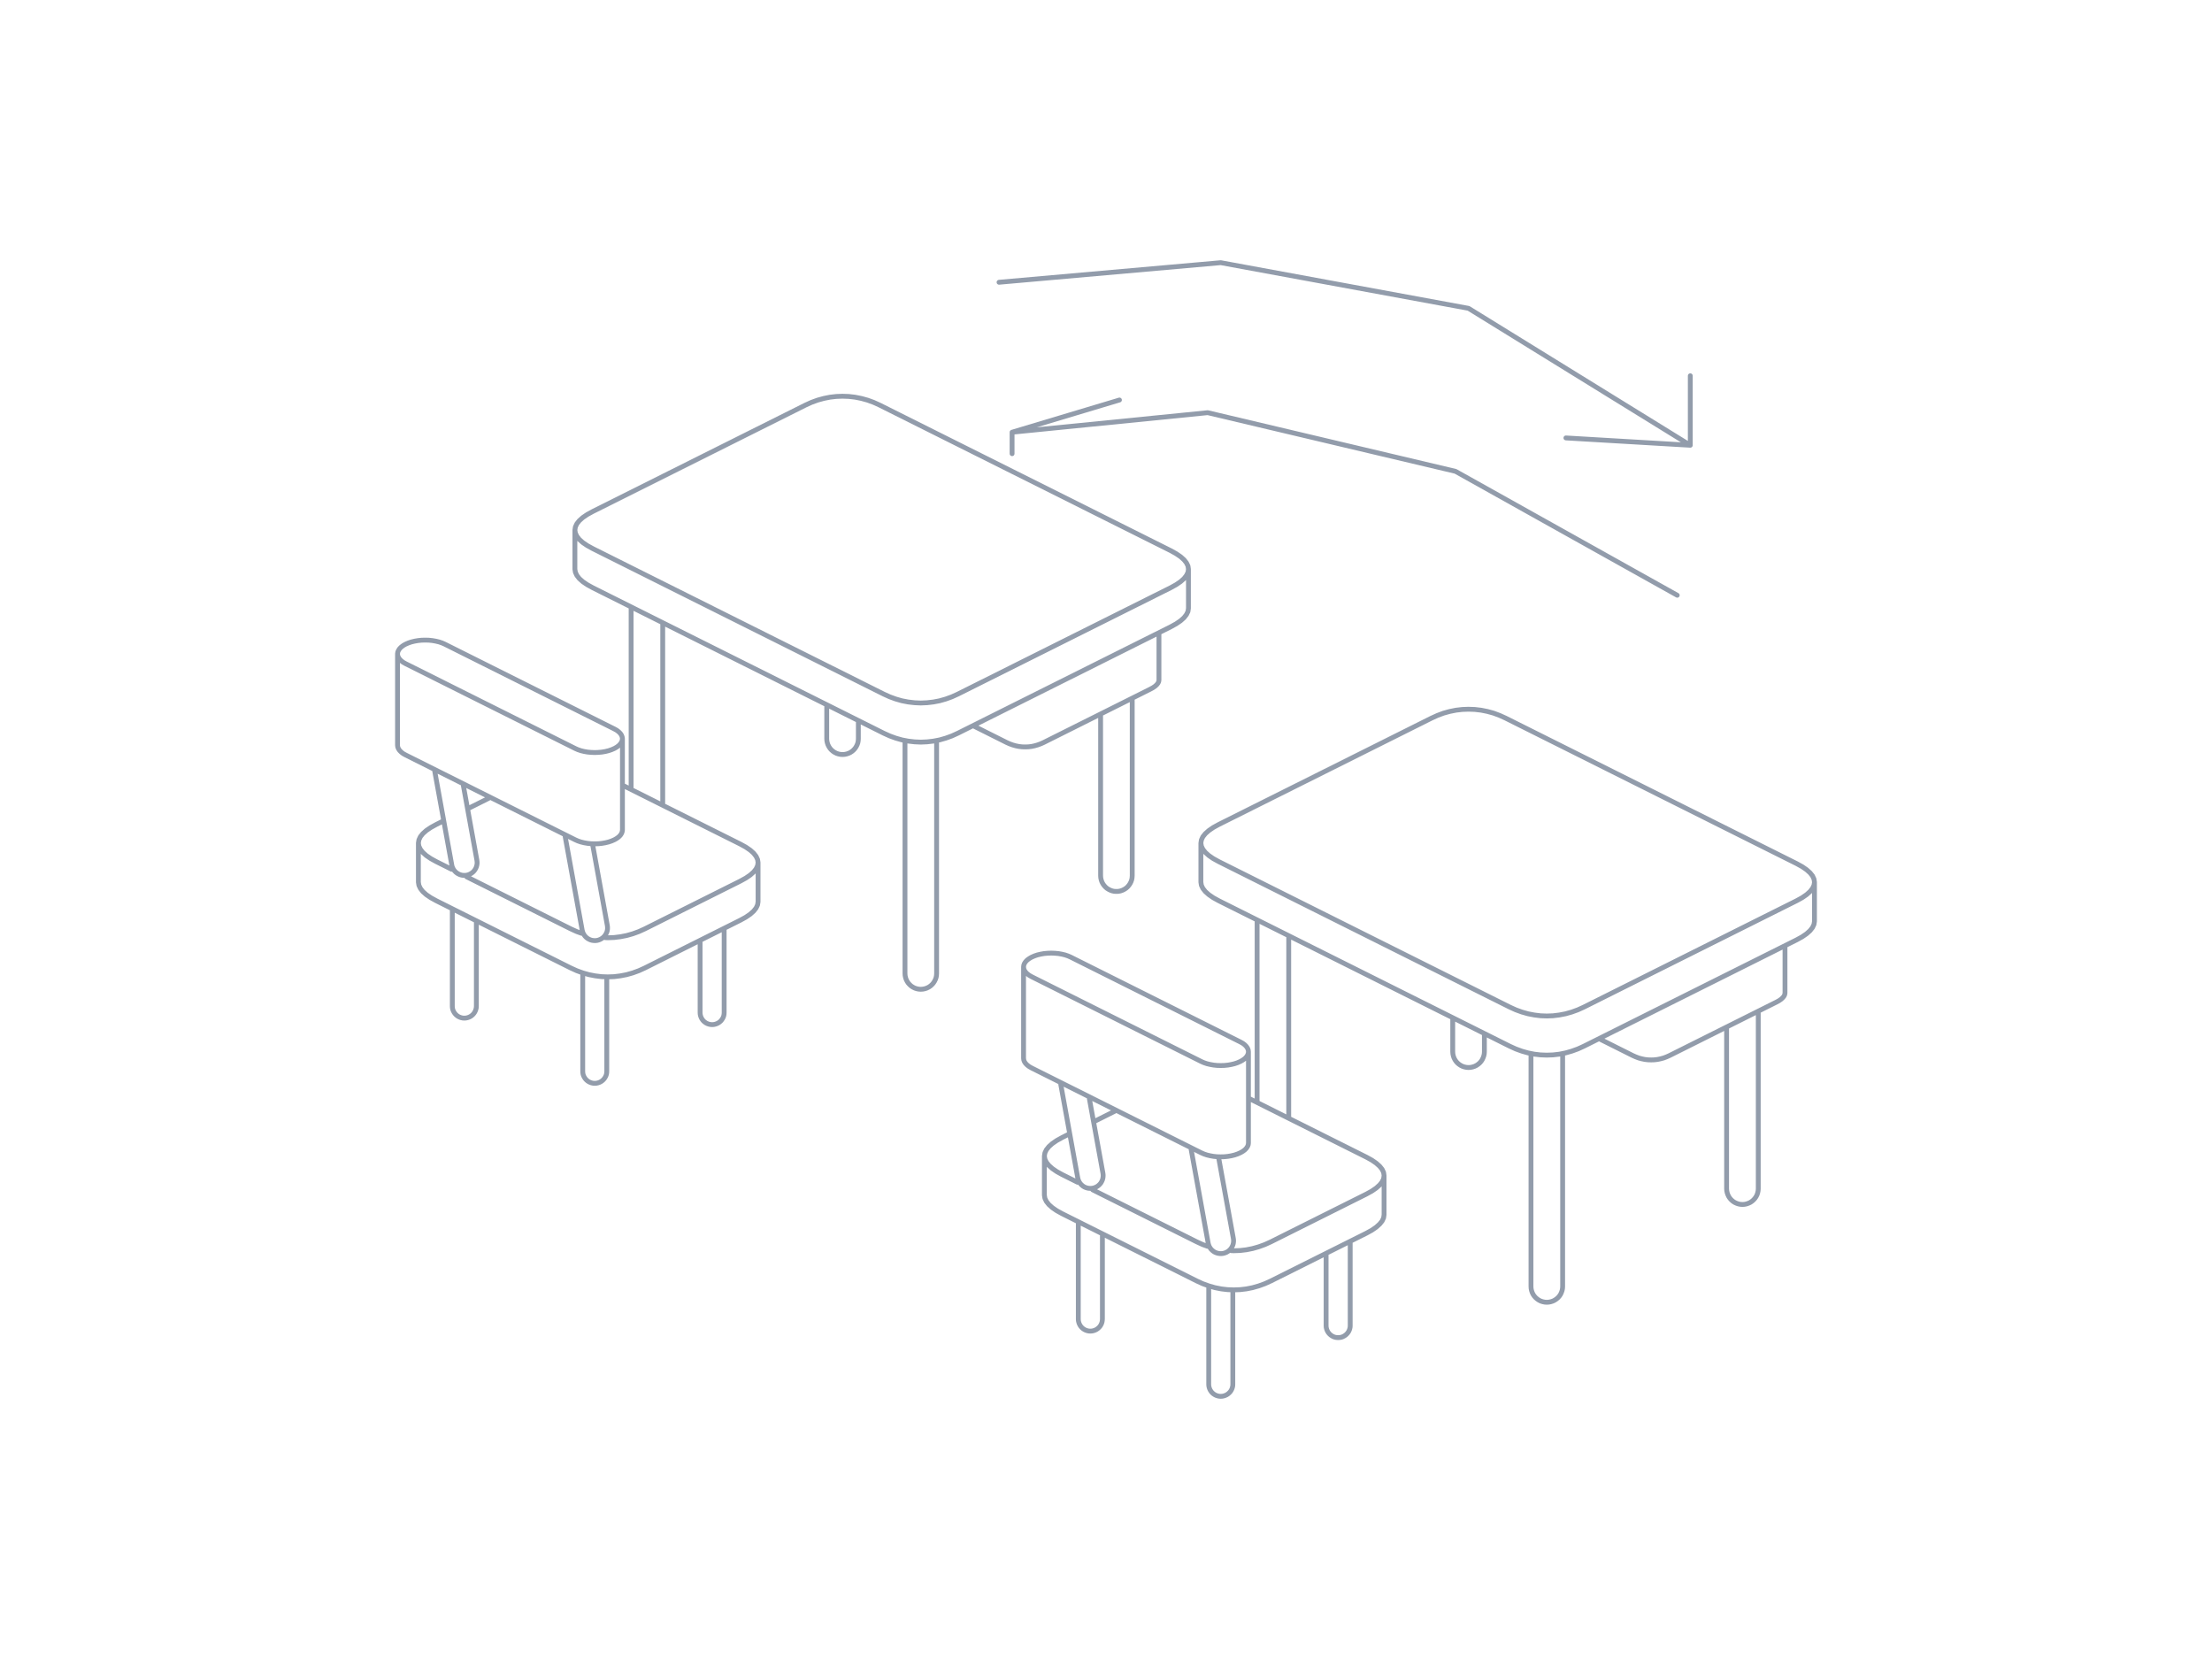
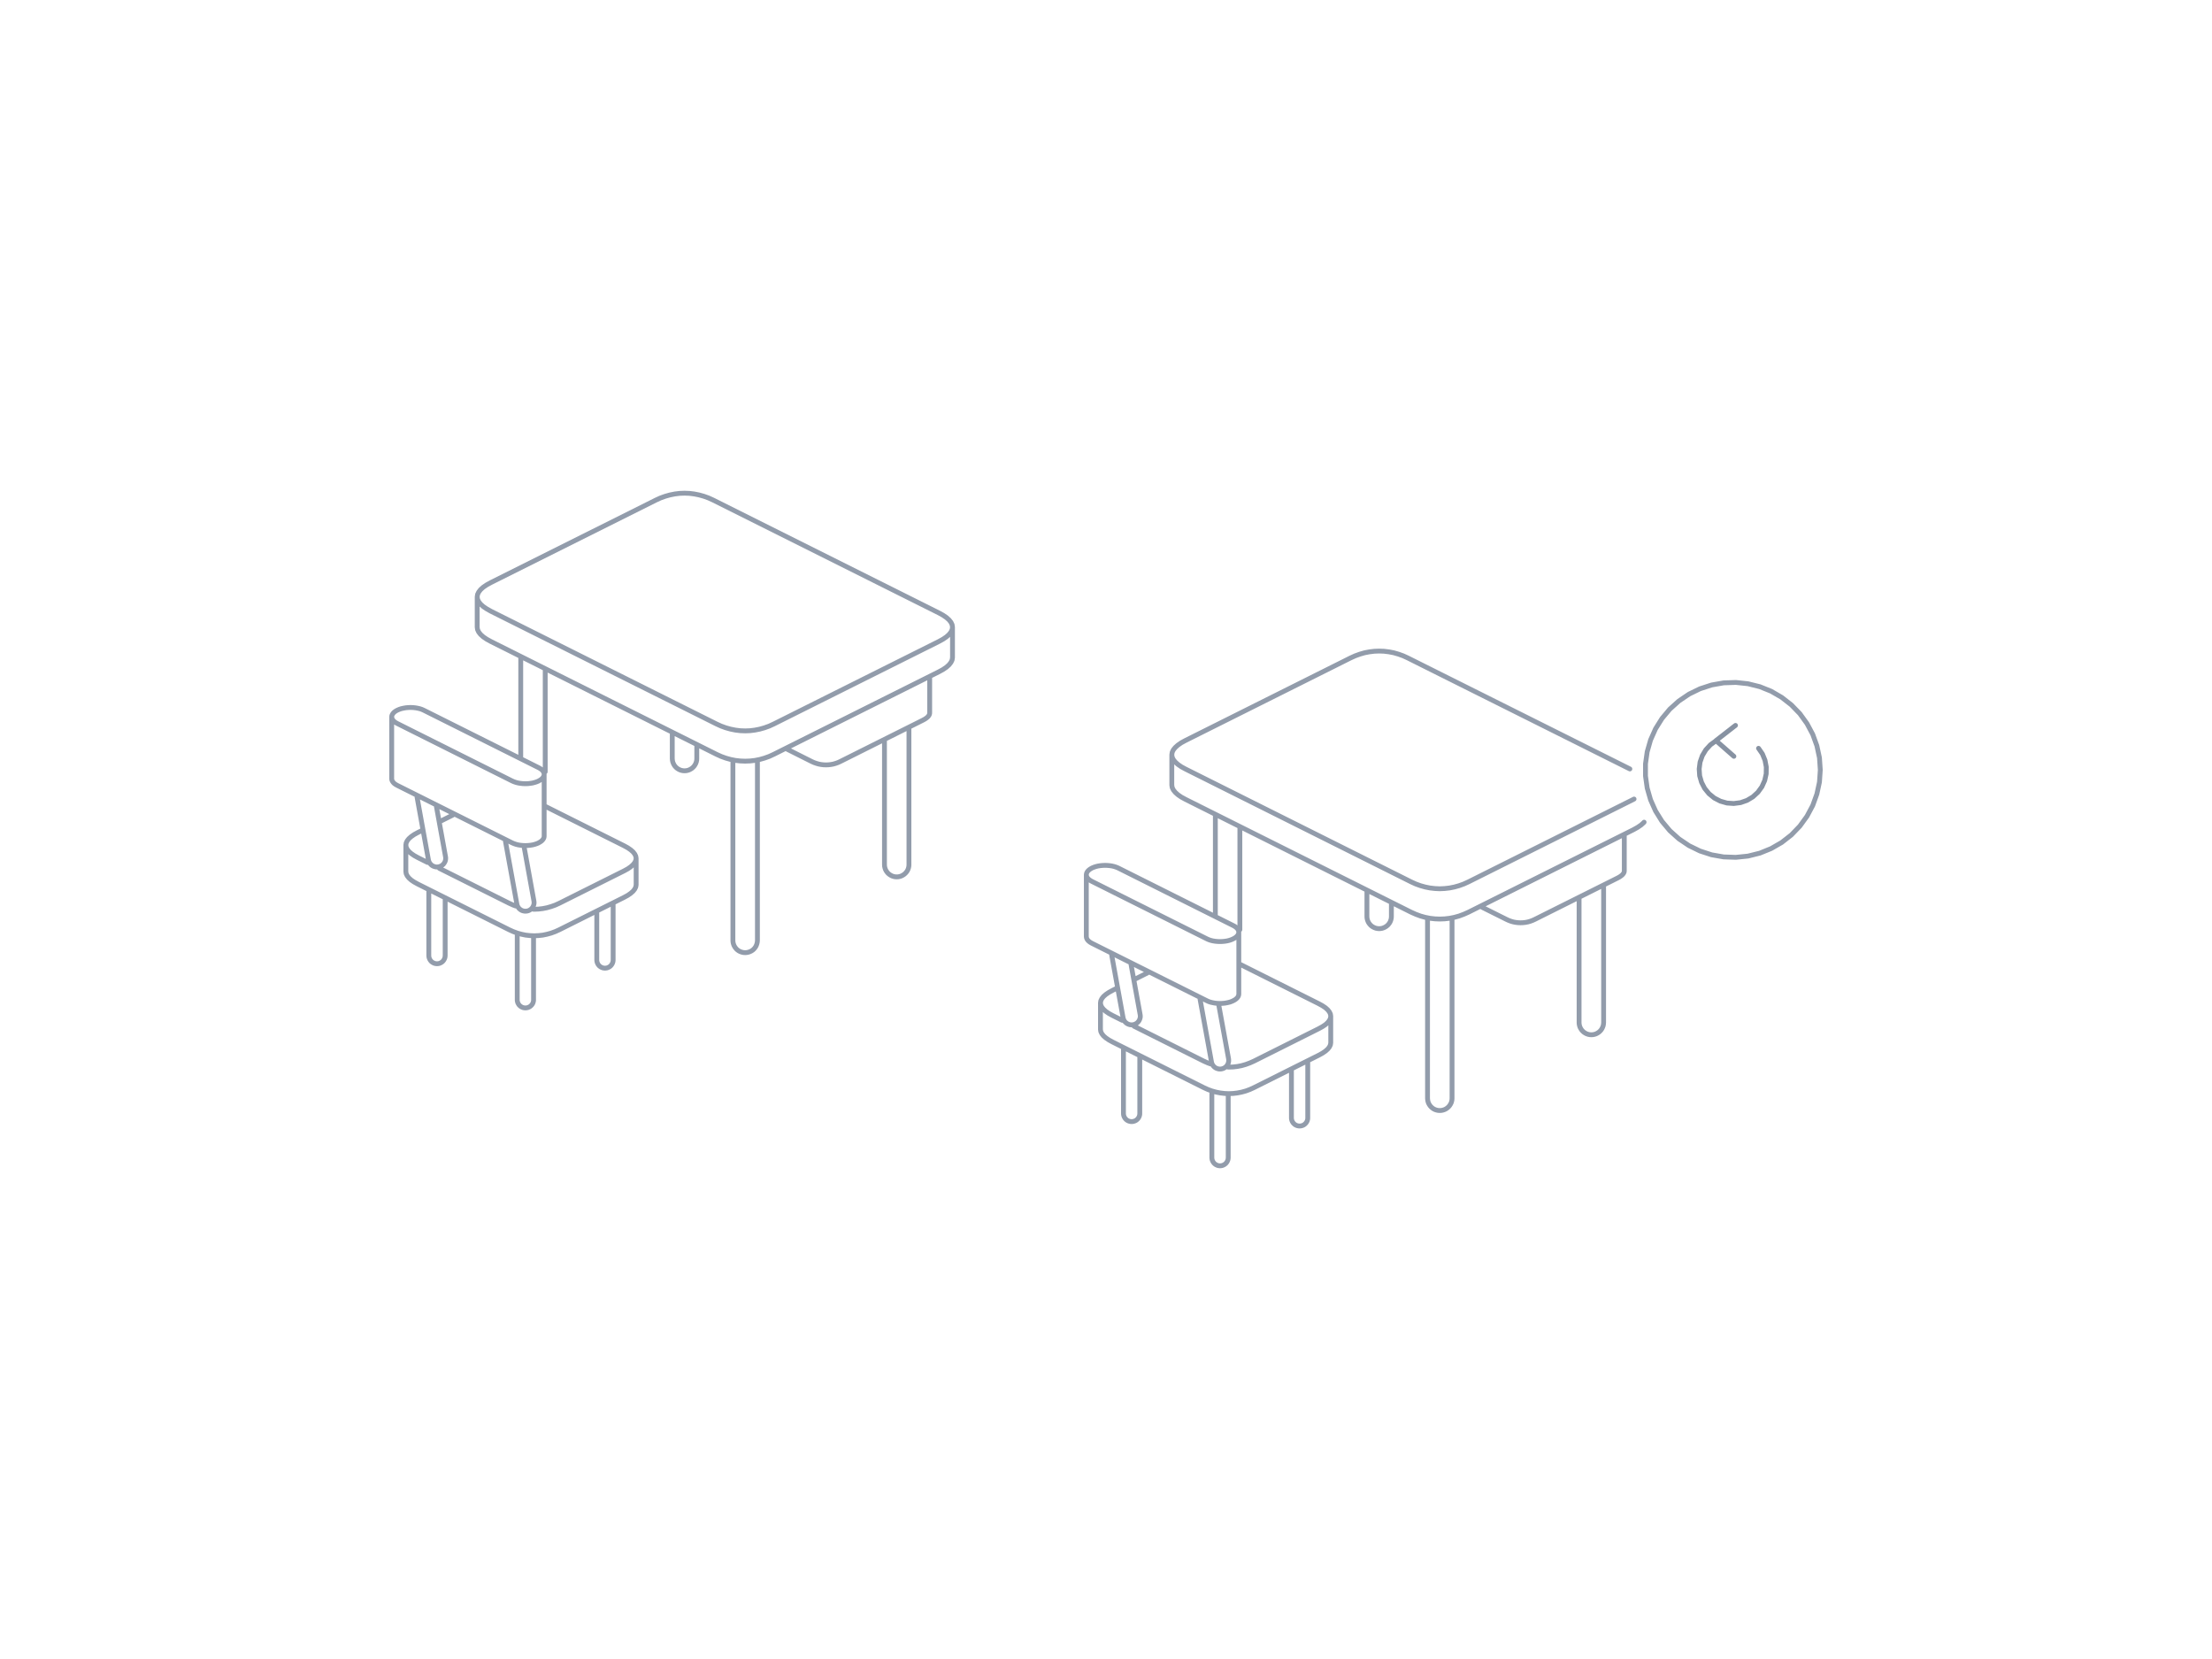
<svg xmlns="http://www.w3.org/2000/svg" viewBox="0 0 480 360" role="img" color="#8792a2" fill="none" stroke="currentColor" stroke-width="1.05" stroke-linecap="round" stroke-linejoin="round">
-   <path vector-effect="non-scaling-stroke" stroke-opacity=".9" d="M179.40,153.31 179.40,160.30 179.43,160.75 179.52,161.19 179.66,161.61 179.86,162.01 180.11,162.39 180.40,162.72 180.74,163.02 181.12,163.27 181.52,163.47 181.94,163.61 182.38,163.70 182.83,163.73 183.28,163.70 183.72,163.61 184.14,163.47 184.55,163.27 184.92,163.02 185.26,162.72 185.55,162.39 185.80,162.01 186.00,161.61 186.15,161.19 186.23,160.75 186.26,160.30 186.26,156.74 M238.83,155.33 238.83,190.01 238.86,190.46 238.95,190.90 239.09,191.33 239.29,191.73 239.54,192.10 239.84,192.44 240.17,192.74 240.55,192.98 240.95,193.18 241.37,193.33 241.81,193.42 242.26,193.44 242.71,193.42 243.15,193.33 243.58,193.18 243.98,192.98 244.35,192.74 244.69,192.44 244.98,192.10 245.23,191.73 245.43,191.33 245.58,190.90 245.66,190.46 245.69,190.01 245.69,151.90 M136.95,132.09 136.95,170.93 M143.81,174.36 143.81,135.52 M196.38,161.04 196.38,211.24 196.41,211.69 196.50,212.13 196.64,212.55 196.84,212.95 197.09,213.33 197.39,213.66 197.72,213.96 198.10,214.21 198.50,214.41 198.92,214.55 199.36,214.64 199.81,214.67 200.26,214.64 200.70,214.55 201.12,214.41 201.53,214.21 201.90,213.96 202.24,213.66 202.53,213.33 202.78,212.95 202.98,212.55 203.13,212.13 203.21,211.69 203.24,211.24 203.24,161.04 M211.52,157.66 218.43,161.12 219.08,161.41 219.74,161.65 220.41,161.84 221.09,161.98 221.77,162.06 222.45,162.08 223.13,162.06 223.82,161.98 224.49,161.84 225.16,161.65 225.82,161.41 226.47,161.12 249.56,149.57 250.15,149.25 250.64,148.92 251.01,148.58 251.28,148.24 251.44,147.90 251.49,147.56 251.49,137.68 M182.83,85.98 181.47,86.03 180.10,86.19 178.75,86.46 177.41,86.83 176.09,87.31 174.79,87.90 128.61,111.00 127.43,111.65 126.46,112.31 125.71,112.98 125.18,113.65 124.86,114.33 124.75,115.02 124.75,123.51 124.86,124.19 125.18,124.87 125.71,125.55 126.46,126.22 127.43,126.88 128.61,127.53 191.77,159.11 193.07,159.70 194.39,160.18 195.73,160.56 197.08,160.82 198.45,160.98 199.81,161.04 201.18,160.98 202.54,160.82 203.89,160.56 205.23,160.18 206.55,159.70 207.85,159.11 254.04,136.02 255.21,135.37 256.18,134.71 256.93,134.04 257.46,133.36 257.79,132.68 257.89,132.00 257.89,123.51 257.79,122.82 257.46,122.14 256.93,121.47 256.18,120.80 255.21,120.14 254.04,119.49 190.87,87.90 189.57,87.31 188.25,86.83 186.91,86.46 185.56,86.19 184.20,86.03 182.83,85.98 M257.89,123.51 257.79,124.19 257.46,124.87 256.93,125.55 256.18,126.22 255.21,126.88 254.04,127.53 207.85,150.62 206.55,151.21 205.23,151.69 203.89,152.07 202.54,152.33 201.18,152.49 199.81,152.55 198.45,152.49 197.08,152.33 195.73,152.07 194.39,151.69 193.07,151.21 191.77,150.62 128.61,119.04 127.43,118.39 126.46,117.73 125.71,117.06 125.18,116.38 124.86,115.70 124.75,115.02 M151.92,204.45 151.92,219.73 151.94,220.07 152.01,220.41 152.12,220.73 152.27,221.04 152.46,221.32 152.68,221.58 152.94,221.80 153.22,221.99 153.53,222.14 153.85,222.25 154.19,222.32 154.53,222.34 154.87,222.32 155.21,222.25 155.53,222.14 155.84,221.99 156.12,221.80 156.38,221.58 156.60,221.32 156.79,221.04 156.95,220.73 157.06,220.41 157.12,220.07 157.14,219.73 157.14,201.83 M98.15,197.59 98.15,218.31 98.17,218.66 98.23,218.99 98.34,219.31 98.50,219.62 98.69,219.91 98.91,220.16 99.17,220.39 99.45,220.58 99.76,220.73 100.08,220.84 100.42,220.91 100.76,220.93 101.10,220.91 101.44,220.84 101.76,220.73 102.07,220.58 102.35,220.39 102.61,220.16 102.83,219.91 103.02,219.62 103.17,219.31 103.28,218.99 103.35,218.66 103.37,218.31 103.37,200.20 M126.45,211.48 126.45,232.46 126.47,232.81 126.53,233.14 126.64,233.46 126.80,233.77 126.99,234.06 127.21,234.31 127.47,234.54 127.75,234.73 128.06,234.88 128.38,234.99 128.72,235.06 129.06,235.08 129.40,235.06 129.74,234.99 130.06,234.88 130.37,234.73 130.65,234.54 130.91,234.31 131.13,234.06 131.32,233.77 131.48,233.46 131.59,233.14 131.65,232.81 131.67,232.46 131.67,212.32 M106.03,173.23 101.79,175.35 M95.96,178.26 94.65,178.92 93.47,179.57 92.50,180.23 91.75,180.90 91.22,181.57 90.90,182.26 90.79,182.94 90.79,191.43 90.90,192.11 91.22,192.79 91.75,193.47 92.50,194.14 93.47,194.80 94.65,195.45 123.85,210.05 125.15,210.64 126.47,211.12 127.81,211.50 129.16,211.76 130.52,211.93 131.89,211.98 133.26,211.93 134.62,211.76 135.97,211.50 137.31,211.12 138.63,210.64 139.93,210.05 160.64,199.69 161.82,199.04 162.79,198.38 163.54,197.71 164.07,197.04 164.39,196.36 164.50,195.67 164.50,187.18 164.39,186.50 164.07,185.82 163.54,185.14 162.79,184.47 161.82,183.81 160.64,183.16 135.42,170.55 M164.50,187.18 164.39,187.87 164.07,188.55 163.54,189.22 162.79,189.89 161.82,190.55 160.64,191.20 139.93,201.56 138.63,202.15 137.31,202.63 135.97,203.01 134.62,203.27 133.26,203.44 131.89,203.49 131.34,203.47 M126.17,202.52 125.15,202.15 123.85,201.56 101.27,190.27 M97.99,188.63 94.65,186.96 93.47,186.31 92.50,185.65 91.75,184.98 91.22,184.30 90.90,183.62 90.79,182.94 M94.34,167.38 98.03,187.68 98.11,188.03 98.25,188.37 98.42,188.69 98.64,188.98 98.89,189.24 99.18,189.47 99.49,189.65 99.82,189.80 100.17,189.90 100.53,189.95 100.90,189.96 101.26,189.92 101.61,189.83 101.95,189.69 102.26,189.52 102.56,189.30 102.82,189.05 103.04,188.76 103.23,188.45 103.37,188.12 103.47,187.77 103.53,187.41 103.53,187.05 103.49,186.69 100.55,170.49 M122.64,181.53 126.33,201.83 126.42,202.18 126.55,202.52 126.73,202.84 126.94,203.13 127.19,203.39 127.48,203.62 127.79,203.80 128.12,203.95 128.47,204.05 128.83,204.10 129.20,204.11 129.56,204.07 129.91,203.98 130.25,203.84 130.56,203.67 130.86,203.45 131.12,203.20 131.34,202.91 131.53,202.60 131.68,202.27 131.78,201.92 131.83,201.56 131.83,201.20 131.79,200.84 128.63,183.45 M92.27,138.90 91.49,138.92 90.72,139.00 89.97,139.13 89.27,139.30 88.62,139.52 88.03,139.78 88.02,139.78 87.50,140.08 87.07,140.40 86.72,140.75 86.47,141.13 86.31,141.51 86.26,141.90 86.26,161.71 86.31,162.10 86.47,162.49 86.72,162.86 87.07,163.21 87.50,163.54 88.02,163.83 124.82,182.23 125.41,182.49 126.06,182.71 126.76,182.88 127.51,183.01 128.28,183.09 129.06,183.11 129.84,183.09 130.61,183.01 131.36,182.88 132.06,182.71 132.71,182.49 133.30,182.23 133.31,182.23 133.83,181.93 134.26,181.61 134.61,181.26 134.86,180.88 135.01,180.50 135.07,180.11 135.07,160.30 135.01,159.91 134.86,159.52 134.61,159.15 134.26,158.80 133.83,158.47 133.31,158.18 96.51,139.78 95.92,139.52 95.27,139.30 94.56,139.13 93.82,139.00 93.05,138.92 92.27,138.90 M135.07,160.30 135.01,160.69 134.86,161.07 134.61,161.44 134.26,161.80 133.83,162.12 133.31,162.42 133.30,162.42 132.71,162.68 132.06,162.90 131.36,163.07 130.61,163.20 129.84,163.27 129.06,163.30 128.28,163.27 127.51,163.20 126.76,163.07 126.06,162.90 125.41,162.68 124.82,162.42 88.02,144.02 87.50,143.73 87.07,143.40 86.72,143.05 86.47,142.68 86.31,142.29 86.26,141.90 M315.24,221.23 315.24,228.22 315.27,228.67 315.36,229.11 315.50,229.53 315.70,229.93 315.95,230.31 316.25,230.65 316.59,230.94 316.96,231.19 317.36,231.39 317.79,231.53 318.23,231.62 318.67,231.65 319.12,231.62 319.56,231.53 319.99,231.39 320.39,231.19 320.76,230.94 321.10,230.65 321.40,230.31 321.65,229.93 321.84,229.53 321.99,229.11 322.08,228.67 322.11,228.22 322.11,224.67 M374.67,223.25 374.67,257.93 374.70,258.38 374.79,258.82 374.94,259.25 375.13,259.65 375.38,260.02 375.68,260.36 376.02,260.66 376.39,260.91 376.79,261.10 377.22,261.25 377.66,261.34 378.11,261.37 378.55,261.34 378.99,261.25 379.42,261.10 379.82,260.91 380.19,260.66 380.53,260.36 380.83,260.02 381.08,259.65 381.28,259.25 381.42,258.82 381.51,258.38 381.54,257.93 381.54,219.82 M272.79,200.01 272.79,238.85 M279.65,242.28 279.65,203.44 M332.22,228.96 332.22,279.16 332.25,279.61 332.34,280.05 332.48,280.47 332.68,280.88 332.93,281.25 333.23,281.59 333.57,281.88 333.94,282.13 334.34,282.33 334.77,282.47 335.21,282.56 335.65,282.59 336.10,282.56 336.54,282.47 336.97,282.33 337.37,282.13 337.74,281.88 338.08,281.59 338.38,281.25 338.63,280.88 338.82,280.47 338.97,280.05 339.06,279.61 339.09,279.16 339.09,228.96 M347.37,225.58 354.28,229.04 354.93,229.33 355.59,229.58 356.26,229.76 356.93,229.90 357.61,229.98 358.30,230.00 358.98,229.98 359.66,229.90 360.33,229.76 361.00,229.58 361.66,229.33 362.31,229.04 385.41,217.49 386.00,217.17 386.48,216.84 386.85,216.50 387.12,216.17 387.28,215.83 387.34,215.48 387.34,205.60 M318.67,153.90 317.31,153.95 315.95,154.11 314.60,154.38 313.26,154.75 311.94,155.24 310.64,155.83 264.45,178.92 263.27,179.57 262.31,180.23 261.56,180.90 261.02,181.57 260.70,182.26 260.59,182.94 260.59,191.43 260.70,192.11 261.02,192.79 261.56,193.47 262.31,194.14 263.27,194.80 264.45,195.45 327.62,227.03 328.92,227.62 330.24,228.10 331.58,228.48 332.93,228.75 334.29,228.91 335.65,228.96 337.02,228.91 338.38,228.75 339.73,228.48 341.07,228.10 342.39,227.62 343.69,227.03 389.88,203.94 391.06,203.29 392.02,202.63 392.77,201.96 393.31,201.28 393.63,200.60 393.74,199.92 393.74,191.43 393.63,190.75 393.31,190.06 392.77,189.39 392.02,188.72 391.06,188.06 389.88,187.41 326.71,155.83 325.41,155.24 324.09,154.75 322.75,154.38 321.40,154.11 320.04,153.95 318.67,153.90 M393.74,191.43 393.63,192.11 393.31,192.79 392.77,193.47 392.02,194.14 391.06,194.80 389.88,195.45 343.69,218.54 342.39,219.13 341.07,219.61 339.73,219.99 338.38,220.25 337.02,220.42 335.65,220.47 334.29,220.42 332.93,220.25 331.58,219.99 330.24,219.61 328.92,219.13 327.62,218.54 264.45,186.96 263.27,186.31 262.31,185.65 261.56,184.98 261.02,184.30 260.70,183.62 260.59,182.94 M287.76,272.37 287.76,287.65 287.78,287.99 287.85,288.33 287.96,288.65 288.11,288.96 288.30,289.24 288.53,289.50 288.78,289.72 289.07,289.91 289.37,290.07 289.70,290.18 290.03,290.24 290.37,290.26 290.71,290.24 291.05,290.18 291.37,290.07 291.68,289.91 291.97,289.72 292.22,289.50 292.45,289.24 292.64,288.96 292.79,288.65 292.90,288.33 292.97,287.99 292.99,287.65 292.99,269.75 M233.99,265.51 233.99,286.24 234.01,286.58 234.08,286.91 234.19,287.24 234.34,287.54 234.53,287.83 234.75,288.08 235.01,288.31 235.30,288.50 235.60,288.65 235.93,288.76 236.26,288.83 236.60,288.85 236.94,288.83 237.28,288.76 237.60,288.65 237.91,288.50 238.19,288.31 238.45,288.08 238.68,287.83 238.87,287.54 239.02,287.24 239.13,286.91 239.19,286.58 239.22,286.24 239.22,268.12 M262.29,279.40 262.29,300.39 262.31,300.73 262.38,301.06 262.49,301.39 262.64,301.69 262.83,301.98 263.05,302.23 263.31,302.46 263.60,302.65 263.90,302.80 264.23,302.91 264.56,302.98 264.90,303.00 265.24,302.98 265.58,302.91 265.90,302.80 266.21,302.65 266.49,302.46 266.75,302.23 266.98,301.98 267.17,301.69 267.32,301.39 267.43,301.06 267.50,300.73 267.52,300.39 267.52,280.24 M241.87,241.15 237.63,243.27 M231.80,246.18 230.49,246.84 229.31,247.49 228.35,248.15 227.60,248.82 227.06,249.50 226.74,250.18 226.63,250.86 226.63,259.35 226.74,260.03 227.06,260.71 227.60,261.39 228.35,262.06 229.31,262.72 230.49,263.37 259.70,277.97 260.99,278.56 262.32,279.04 263.65,279.42 265.01,279.69 266.37,279.85 267.73,279.90 269.10,279.85 270.46,279.69 271.81,279.42 273.15,279.04 274.47,278.56 275.77,277.97 296.49,267.61 297.67,266.96 298.63,266.30 299.38,265.63 299.92,264.96 300.24,264.28 300.34,263.59 300.34,255.10 300.24,254.42 299.92,253.74 299.38,253.07 298.63,252.40 297.67,251.74 296.49,251.09 271.26,238.47 M300.34,255.10 300.24,255.79 299.92,256.47 299.38,257.14 298.63,257.81 297.67,258.47 296.49,259.12 275.77,269.48 274.47,270.07 273.15,270.55 271.81,270.93 270.46,271.20 269.10,271.36 267.73,271.41 267.19,271.39 M262.02,270.44 260.99,270.07 259.70,269.48 237.11,258.19 M233.83,256.55 230.49,254.88 229.31,254.23 228.35,253.57 227.60,252.90 227.06,252.22 226.74,251.54 226.63,250.86 M230.18,235.30 233.87,255.60 233.96,255.95 234.09,256.29 234.27,256.61 234.48,256.90 234.74,257.16 235.02,257.39 235.33,257.58 235.67,257.72 236.02,257.82 236.38,257.87 236.74,257.88 237.10,257.84 237.45,257.75 237.79,257.62 238.11,257.44 238.40,257.22 238.66,256.97 238.89,256.69 239.07,256.37 239.22,256.04 239.32,255.69 239.37,255.33 239.38,254.97 239.34,254.61 236.39,238.41 M258.48,249.45 262.17,269.75 262.26,270.10 262.39,270.44 262.57,270.76 262.78,271.05 263.04,271.31 263.32,271.54 263.63,271.73 263.97,271.87 264.32,271.97 264.68,272.02 265.04,272.03 265.40,271.99 265.75,271.90 266.09,271.77 266.41,271.59 266.70,271.37 266.96,271.12 267.19,270.84 267.37,270.52 267.52,270.19 267.62,269.84 267.67,269.48 267.68,269.12 267.64,268.76 264.47,251.37 M228.11,206.82 227.33,206.85 226.56,206.92 225.82,207.05 225.11,207.22 224.46,207.44 223.87,207.70 223.86,207.70 223.35,208.00 222.91,208.32 222.56,208.68 222.31,209.05 222.16,209.43 222.11,209.82 222.11,229.63 222.16,230.03 222.31,230.41 222.56,230.78 222.91,231.13 223.35,231.46 223.86,231.75 260.66,250.15 261.25,250.41 261.90,250.63 262.61,250.80 263.35,250.93 264.12,251.01 264.90,251.03 265.69,251.01 266.46,250.93 267.20,250.80 267.90,250.63 268.55,250.41 269.14,250.15 269.15,250.15 269.67,249.85 270.11,249.53 270.45,249.18 270.70,248.81 270.86,248.42 270.91,248.03 270.91,228.22 270.86,227.83 270.70,227.44 270.45,227.07 270.11,226.72 269.67,226.39 269.15,226.10 232.35,207.70 231.76,207.44 231.11,207.22 230.41,207.05 229.66,206.92 228.90,206.85 228.11,206.82 M270.91,228.22 270.86,228.61 270.70,229.00 270.45,229.37 270.11,229.72 269.67,230.04 269.15,230.34 269.14,230.34 268.55,230.60 267.90,230.82 267.20,230.99 266.46,231.12 265.69,231.20 264.90,231.22 264.12,231.20 263.35,231.12 262.61,230.99 261.90,230.82 261.25,230.60 260.66,230.34 223.86,211.94 223.35,211.65 222.91,211.32 222.56,210.97 222.31,210.60 222.16,210.21 222.11,209.82 M216.79,61.25 264.90,57.00 318.67,66.91 366.79,96.62 M339.80,95.03 366.79,96.62 366.79,81.54 M363.96,129.17 315.84,102.28 262.07,89.55 219.62,93.79 M242.92,86.80 219.62,93.79 219.62,98.45" />
+   <path vector-effect="non-scaling-stroke" stroke-opacity=".9" d="M145.88,159.28 145.88,164.60 145.91,164.95 145.97,165.29 146.09,165.62 146.24,165.93 146.43,166.22 146.66,166.48 146.92,166.71 147.21,166.90 147.53,167.06 147.85,167.17 148.20,167.24 148.54,167.26 148.89,167.24 149.23,167.17 149.56,167.06 149.87,166.90 150.16,166.71 150.42,166.48 150.65,166.22 150.84,165.93 151.00,165.62 151.11,165.29 151.18,164.95 151.20,164.60 151.20,161.94 M191.93,160.84 191.93,187.62 191.95,187.97 192.02,188.31 192.13,188.64 192.28,188.95 192.48,189.24 192.70,189.50 192.97,189.73 193.26,189.92 193.57,190.08 193.90,190.19 194.24,190.26 194.58,190.28 194.93,190.26 195.27,190.19 195.60,190.08 195.91,189.92 196.20,189.73 196.46,189.50 196.69,189.24 196.89,188.95 197.04,188.64 197.15,188.31 197.22,187.97 197.24,187.62 197.24,158.18 M113.00,142.84 113.00,164.25 M118.31,167.48 118.31,145.49 M159.04,165.26 159.04,204.07 159.06,204.41 159.13,204.75 159.24,205.08 159.40,205.40 159.59,205.68 159.82,205.95 160.08,206.18 160.37,206.37 160.68,206.52 161.01,206.63 161.35,206.70 161.70,206.72 162.04,206.70 162.39,206.63 162.71,206.52 163.03,206.37 163.32,206.18 163.58,205.95 163.81,205.68 164.00,205.40 164.15,205.08 164.26,204.75 164.33,204.41 164.36,204.07 164.36,165.26 M170.86,162.60 176.12,165.24 176.63,165.47 177.14,165.65 177.66,165.80 178.18,165.90 178.71,165.96 179.24,165.98 179.77,165.96 180.29,165.90 180.82,165.80 181.34,165.65 181.85,165.47 182.35,165.24 200.24,156.29 200.70,156.04 201.07,155.78 201.36,155.53 201.57,155.26 201.69,155.00 201.74,154.74 201.74,147.17 M148.54,107.02 147.48,107.06 146.43,107.19 145.38,107.40 144.35,107.69 143.32,108.06 142.32,108.52 106.53,126.41 105.62,126.91 104.87,127.42 104.29,127.94 103.88,128.47 103.63,128.99 103.55,129.52 103.55,136.10 103.63,136.63 103.88,137.16 104.29,137.68 104.87,138.20 105.62,138.71 106.53,139.21 155.47,163.68 156.48,164.14 157.50,164.51 158.54,164.80 159.58,165.01 160.64,165.13 161.70,165.17 162.76,165.13 163.81,165.01 164.86,164.80 165.89,164.51 166.92,164.14 167.92,163.68 203.71,145.79 204.62,145.29 205.37,144.78 205.95,144.26 206.36,143.73 206.61,143.21 206.69,142.68 206.69,136.10 206.61,135.57 206.36,135.04 205.95,134.52 205.37,134.00 204.62,133.49 203.71,132.99 154.77,108.52 153.76,108.06 152.74,107.69 151.70,107.40 150.65,107.19 149.60,107.06 148.54,107.02 M206.69,136.10 206.61,136.63 206.36,137.16 205.95,137.68 205.37,138.20 204.62,138.71 203.71,139.21 167.92,157.10 166.92,157.56 165.89,157.93 164.86,158.22 163.81,158.43 162.76,158.56 161.70,158.60 160.64,158.56 159.58,158.43 158.54,158.22 157.50,157.93 156.48,157.56 155.47,157.10 106.53,132.64 105.62,132.13 104.87,131.62 104.29,131.10 103.88,130.58 103.63,130.05 103.55,129.52 M129.50,198.08 129.50,208.31 129.52,208.55 129.56,208.77 129.64,208.99 129.74,209.20 129.87,209.39 130.02,209.57 130.20,209.72 130.39,209.85 130.60,209.95 130.82,210.03 131.05,210.07 131.28,210.09 131.51,210.07 131.74,210.03 131.95,209.95 132.16,209.85 132.36,209.72 132.53,209.57 132.68,209.39 132.81,209.20 132.91,208.99 132.99,208.77 133.03,208.55 133.05,208.31 133.05,196.31 M93.05,193.43 93.05,207.35 93.07,207.59 93.11,207.81 93.19,208.03 93.29,208.24 93.42,208.43 93.57,208.61 93.75,208.76 93.94,208.89 94.15,208.99 94.37,209.07 94.60,209.11 94.83,209.13 95.06,209.11 95.29,209.07 95.50,208.99 95.71,208.89 95.91,208.76 96.08,208.61 96.23,208.43 96.36,208.24 96.46,208.03 96.54,207.81 96.58,207.59 96.60,207.35 96.60,195.20 M112.24,202.84 112.24,216.95 112.25,217.18 112.30,217.41 112.37,217.63 112.48,217.83 112.60,218.03 112.76,218.20 112.93,218.35 113.12,218.48 113.33,218.58 113.55,218.66 113.78,218.70 114.01,218.72 114.24,218.70 114.47,218.66 114.69,218.58 114.90,218.48 115.09,218.35 115.26,218.20 115.42,218.03 115.55,217.83 115.65,217.63 115.72,217.41 115.77,217.18 115.78,216.95 115.78,203.41 M98.27,176.86 95.63,178.18 M91.47,180.26 90.68,180.65 89.88,181.09 89.23,181.54 88.72,181.99 88.36,182.45 88.14,182.91 88.07,183.37 88.07,189.13 88.14,189.59 88.36,190.05 88.72,190.51 89.23,190.97 89.88,191.41 90.68,191.85 110.48,201.75 111.36,202.15 112.26,202.48 113.16,202.73 114.08,202.92 115.00,203.02 115.93,203.06 116.85,203.02 117.78,202.92 118.69,202.73 119.60,202.48 120.50,202.15 121.38,201.75 135.42,194.73 136.22,194.29 136.87,193.84 137.38,193.39 137.74,192.93 137.96,192.47 138.04,192.01 138.04,186.25 137.96,185.79 137.74,185.33 137.38,184.87 136.87,184.42 136.22,183.97 135.42,183.53 118.43,175.03 M138.04,186.25 137.96,186.72 137.74,187.18 137.38,187.63 136.87,188.09 136.22,188.54 135.42,188.98 121.38,196.00 120.50,196.40 119.60,196.72 118.69,196.98 117.78,197.16 116.85,197.27 115.93,197.31 115.70,197.30 M111.91,196.60 111.36,196.40 110.48,196.00 95.33,188.42 M92.78,187.15 90.68,186.10 89.88,185.66 89.23,185.21 88.72,184.76 88.36,184.30 88.14,183.84 88.07,183.37 M90.50,172.97 92.97,186.59 93.03,186.83 93.12,187.06 93.24,187.27 93.39,187.47 93.56,187.65 93.75,187.80 93.97,187.93 94.19,188.02 94.43,188.09 94.67,188.13 94.92,188.13 95.16,188.10 95.40,188.04 95.63,187.95 95.85,187.83 96.04,187.69 96.22,187.52 96.37,187.32 96.50,187.11 96.60,186.89 96.67,186.65 96.70,186.41 96.71,186.16 96.68,185.92 94.71,175.07 M109.68,182.56 112.16,196.18 112.22,196.42 112.31,196.65 112.43,196.86 112.57,197.06 112.75,197.24 112.94,197.39 113.15,197.52 113.38,197.62 113.61,197.68 113.86,197.72 114.10,197.72 114.35,197.70 114.59,197.64 114.82,197.55 115.03,197.43 115.23,197.28 115.41,197.11 115.56,196.92 115.69,196.70 115.78,196.48 115.85,196.24 115.89,196.00 115.89,195.75 115.86,195.51 113.74,183.83 M89.07,153.52 88.54,153.54 88.02,153.59 87.52,153.68 87.04,153.79 86.60,153.94 86.20,154.12 86.19,154.12 85.84,154.32 85.54,154.54 85.31,154.78 85.14,155.03 85.03,155.29 85.00,155.56 85.00,168.99 85.03,169.25 85.14,169.51 85.31,169.76 85.54,170.00 85.84,170.22 86.19,170.42 111.14,182.90 111.54,183.07 111.98,183.22 112.45,183.34 112.96,183.42 113.48,183.47 114.01,183.49 114.54,183.47 115.06,183.42 115.57,183.34 116.04,183.22 116.49,183.07 116.89,182.90 116.89,182.89 117.24,182.69 117.54,182.47 117.77,182.23 117.94,181.98 118.05,181.72 118.08,181.46 118.08,168.03 118.05,167.76 117.94,167.50 117.77,167.25 117.54,167.01 117.24,166.79 116.89,166.59 91.95,154.12 91.55,153.94 91.10,153.79 90.63,153.68 90.12,153.59 89.60,153.54 89.07,153.52 M118.08,168.03 118.05,168.29 117.94,168.55 117.77,168.81 117.54,169.04 117.24,169.26 116.89,169.46 116.89,169.47 116.49,169.64 116.04,169.79 115.57,169.91 115.06,169.99 114.54,170.05 114.01,170.06 113.48,170.05 112.96,169.99 112.45,169.91 111.98,169.79 111.54,169.64 111.14,169.47 86.19,156.99 85.84,156.79 85.54,156.57 85.31,156.34 85.14,156.08 85.03,155.82 85.00,155.56 M296.62,193.54 296.62,198.86 296.64,199.21 296.71,199.55 296.82,199.88 296.97,200.19 297.17,200.48 297.40,200.74 297.66,200.97 297.95,201.16 298.26,201.31 298.59,201.43 298.93,201.49 299.28,201.52 299.62,201.49 299.96,201.43 300.29,201.31 300.60,201.16 300.89,200.97 301.16,200.74 301.38,200.48 301.58,200.19 301.73,199.88 301.84,199.55 301.91,199.21 301.93,198.86 301.93,196.19 M342.66,195.10 342.66,221.88 342.68,222.23 342.75,222.57 342.86,222.90 343.02,223.21 343.21,223.50 343.44,223.76 343.70,223.99 343.99,224.18 344.30,224.34 344.63,224.45 344.97,224.52 345.32,224.54 345.66,224.52 346.01,224.45 346.34,224.34 346.65,224.18 346.94,223.99 347.20,223.76 347.43,223.50 347.62,223.21 347.77,222.90 347.89,222.57 347.95,222.23 347.98,221.88 347.98,192.44 M263.73,177.09 263.73,198.51 M269.05,201.74 269.05,179.75 M309.77,199.52 309.77,238.32 309.80,238.67 309.86,239.01 309.97,239.34 310.13,239.65 310.32,239.94 310.55,240.20 310.81,240.43 311.10,240.63 311.41,240.78 311.74,240.89 312.08,240.96 312.43,240.98 312.78,240.96 313.12,240.89 313.45,240.78 313.76,240.63 314.05,240.43 314.31,240.20 314.54,239.94 314.73,239.65 314.89,239.34 315.00,239.01 315.07,238.67 315.09,238.32 315.09,199.52 M321.59,196.86 326.86,199.49 327.36,199.72 327.87,199.91 328.39,200.06 328.91,200.16 329.44,200.22 329.97,200.24 330.50,200.22 331.03,200.16 331.55,200.06 332.07,199.91 332.58,199.72 333.08,199.49 350.97,190.55 351.43,190.30 351.80,190.04 352.10,189.78 352.30,189.52 352.43,189.26 352.47,188.99 352.47,181.42 M299.28,141.28 298.22,141.32 297.16,141.45 296.12,141.65 295.08,141.95 294.06,142.32 293.05,142.78 257.27,160.67 256.35,161.17 255.61,161.68 255.03,162.20 254.61,162.72 254.36,163.25 254.28,163.78 254.28,170.36 254.36,170.89 254.61,171.41 255.03,171.94 255.61,172.46 256.35,172.97 257.27,173.47 306.20,197.94 307.21,198.39 308.23,198.77 309.27,199.06 310.32,199.27 311.37,199.39 312.43,199.43 313.49,199.39 314.54,199.27 315.59,199.06 316.63,198.77 317.65,198.39 318.66,197.94 354.44,180.05 355.35,179.54 356.10,179.03 356.68,178.51 356.77,178.41 M353.68,166.86 305.50,142.78 304.50,142.32 303.47,141.95 302.44,141.65 301.39,141.45 300.33,141.32 299.28,141.28 M354.59,173.39 354.44,173.47 318.66,191.36 317.65,191.82 316.63,192.19 315.59,192.48 314.54,192.69 313.49,192.81 312.43,192.86 311.37,192.81 310.32,192.69 309.27,192.48 308.23,192.19 307.21,191.82 306.20,191.36 257.27,166.89 256.35,166.39 255.61,165.88 255.03,165.36 254.61,164.84 254.36,164.31 254.28,163.78 M280.24,232.34 280.24,242.57 280.25,242.80 280.30,243.03 280.37,243.25 280.48,243.46 280.60,243.65 280.76,243.82 280.93,243.98 281.12,244.11 281.33,244.21 281.55,244.28 281.78,244.33 282.01,244.34 282.24,244.33 282.47,244.28 282.69,244.21 282.90,244.11 283.09,243.98 283.26,243.82 283.42,243.65 283.54,243.46 283.65,243.25 283.72,243.03 283.77,242.80 283.78,242.57 283.78,230.57 M243.79,227.69 243.79,241.61 243.80,241.84 243.85,242.07 243.92,242.29 244.03,242.50 244.15,242.69 244.31,242.87 244.48,243.02 244.67,243.15 244.88,243.25 245.10,243.32 245.33,243.37 245.56,243.38 245.79,243.37 246.02,243.32 246.24,243.25 246.45,243.15 246.64,243.02 246.81,242.87 246.97,242.69 247.09,242.50 247.20,242.29 247.27,242.07 247.32,241.84 247.33,241.61 247.33,229.46 M262.97,237.10 262.97,251.20 262.99,251.44 263.03,251.66 263.11,251.88 263.21,252.09 263.34,252.28 263.49,252.46 263.67,252.61 263.86,252.74 264.07,252.84 264.29,252.92 264.51,252.96 264.74,252.98 264.98,252.96 265.20,252.92 265.42,252.84 265.63,252.74 265.82,252.61 266.00,252.46 266.15,252.28 266.28,252.09 266.38,251.88 266.46,251.66 266.50,251.44 266.52,251.20 266.52,237.66 M249.01,211.11 246.36,212.44 M242.20,214.52 241.42,214.91 240.62,215.35 239.96,215.80 239.45,216.25 239.09,216.71 238.87,217.17 238.80,217.63 238.80,223.39 238.87,223.85 239.09,224.31 239.45,224.77 239.96,225.22 240.62,225.67 241.42,226.11 261.21,236.01 262.09,236.41 262.99,236.74 263.90,236.99 264.81,237.17 265.74,237.28 266.66,237.32 267.59,237.28 268.51,237.17 269.43,236.99 270.34,236.74 271.23,236.41 272.11,236.01 286.15,228.99 286.95,228.55 287.61,228.10 288.12,227.65 288.48,227.19 288.70,226.73 288.77,226.27 288.77,220.51 288.70,220.05 288.48,219.59 288.12,219.13 287.61,218.67 286.95,218.23 286.15,217.79 269.17,209.29 M288.77,220.51 288.70,220.97 288.48,221.43 288.12,221.89 287.61,222.35 286.95,222.79 286.15,223.23 272.11,230.26 271.23,230.65 270.34,230.98 269.43,231.24 268.51,231.42 267.59,231.53 266.66,231.56 266.44,231.55 M262.65,230.86 262.09,230.65 261.21,230.26 246.07,222.68 M243.52,221.41 241.42,220.36 240.62,219.92 239.96,219.47 239.45,219.01 239.09,218.56 238.87,218.09 238.80,217.63 M241.23,207.23 243.71,220.85 243.77,221.09 243.86,221.31 243.98,221.53 244.12,221.73 244.30,221.90 244.49,222.06 244.70,222.18 244.93,222.28 245.16,222.35 245.41,222.39 245.65,222.39 245.90,222.36 246.14,222.30 246.36,222.21 246.58,222.09 246.78,221.95 246.95,221.77 247.11,221.58 247.23,221.37 247.33,221.14 247.40,220.91 247.44,220.66 247.44,220.42 247.41,220.17 245.44,209.33 M260.41,216.82 262.89,230.44 262.95,230.68 263.04,230.91 263.16,231.12 263.31,231.32 263.48,231.50 263.67,231.65 263.88,231.78 264.11,231.87 264.35,231.94 264.59,231.98 264.84,231.98 265.08,231.95 265.32,231.89 265.55,231.80 265.76,231.68 265.96,231.54 266.14,231.37 266.29,231.17 266.42,230.96 266.52,230.74 266.58,230.50 266.62,230.26 266.62,230.01 266.60,229.77 264.47,218.09 M239.80,187.78 239.27,187.80 238.75,187.85 238.25,187.93 237.77,188.05 237.33,188.20 236.93,188.37 236.92,188.38 236.57,188.58 236.28,188.80 236.04,189.04 235.87,189.29 235.77,189.55 235.73,189.81 235.73,203.24 235.77,203.51 235.87,203.77 236.04,204.02 236.28,204.26 236.57,204.48 236.92,204.68 261.87,217.15 262.27,217.33 262.71,217.48 263.19,217.59 263.69,217.68 264.21,217.73 264.74,217.75 265.27,217.73 265.80,217.68 266.30,217.59 266.78,217.48 267.22,217.33 267.62,217.15 267.62,217.15 267.98,216.95 268.27,216.73 268.51,216.49 268.68,216.24 268.78,215.98 268.82,215.71 268.82,202.28 268.78,202.02 268.68,201.76 268.51,201.51 268.27,201.27 267.98,201.05 267.62,200.85 242.68,188.37 242.28,188.20 241.84,188.05 241.36,187.93 240.86,187.85 240.34,187.80 239.80,187.78 M268.82,202.28 268.78,202.55 268.68,202.81 268.51,203.06 268.27,203.30 267.98,203.52 267.62,203.72 267.62,203.72 267.22,203.90 266.78,204.05 266.30,204.17 265.80,204.25 265.27,204.30 264.74,204.32 264.21,204.30 263.69,204.25 263.19,204.17 262.71,204.05 262.27,203.90 261.87,203.72 236.92,191.25 236.57,191.05 236.28,190.83 236.04,190.59 235.87,190.34 235.77,190.08 235.73,189.81 M376.68,148.09 374.03,148.18 371.42,148.64 368.90,149.46 366.52,150.62 364.32,152.11 362.35,153.88 360.65,155.91 359.25,158.15 358.17,160.57 357.44,163.12 357.07,165.74 357.07,168.39 357.44,171.02 358.17,173.56 359.25,175.98 360.65,178.23 362.35,180.26 364.32,182.03 366.52,183.51 368.90,184.67 371.42,185.49 374.03,185.95 376.68,186.04 379.31,185.77 381.88,185.13 384.34,184.13 386.63,182.81 388.72,181.18 390.56,179.27 392.11,177.13 393.36,174.79 394.26,172.30 394.82,169.71 395.00,167.07 395.00,167.07 394.82,164.43 394.26,161.83 393.36,159.35 392.11,157.01 390.56,154.86 388.72,152.96 386.63,151.33 384.34,150.00 381.88,149.01 379.31,148.37 376.68,148.09 M395.00,167.07 394.82,164.43 394.26,161.83 393.36,159.35 392.11,157.01 390.56,154.86 388.72,152.96 386.63,151.33 384.34,150.00 381.88,149.01 379.31,148.37 376.68,148.09 374.03,148.18 371.42,148.64 368.90,149.46 366.52,150.62 364.32,152.11 362.35,153.88 360.65,155.91 359.25,158.15 358.17,160.57 357.44,163.12 357.07,165.74 357.07,168.39 357.44,171.02 358.17,173.56 359.25,175.98 360.65,178.23 362.35,180.26 364.32,182.03 366.52,183.51 368.90,184.67 371.42,185.49 374.03,185.95 376.68,186.04 379.31,185.77 381.88,185.13 384.34,184.13 386.63,182.81 388.72,181.18 390.56,179.27 392.11,177.13 393.36,174.79 394.26,172.30 394.82,169.71 395.00,167.07" />
+   <path vector-effect="non-scaling-stroke" stroke-opacity="1" d="M372.36,160.75 371.16,161.62 370.16,162.71 369.40,163.98 368.91,165.38 368.72,166.86 368.82,168.34 369.23,169.76 369.91,171.08 370.85,172.23 372.00,173.17 373.32,173.85 374.75,174.26 376.22,174.36 377.70,174.17 379.10,173.68 380.37,172.92 381.46,171.92 382.33,170.72 382.94,169.36 383.26,167.92 383.28,166.43 383.00,164.97 382.44,163.60 381.60,162.38 M376.60,157.41 372.36,160.71 376.25,164.12" />
</svg>
